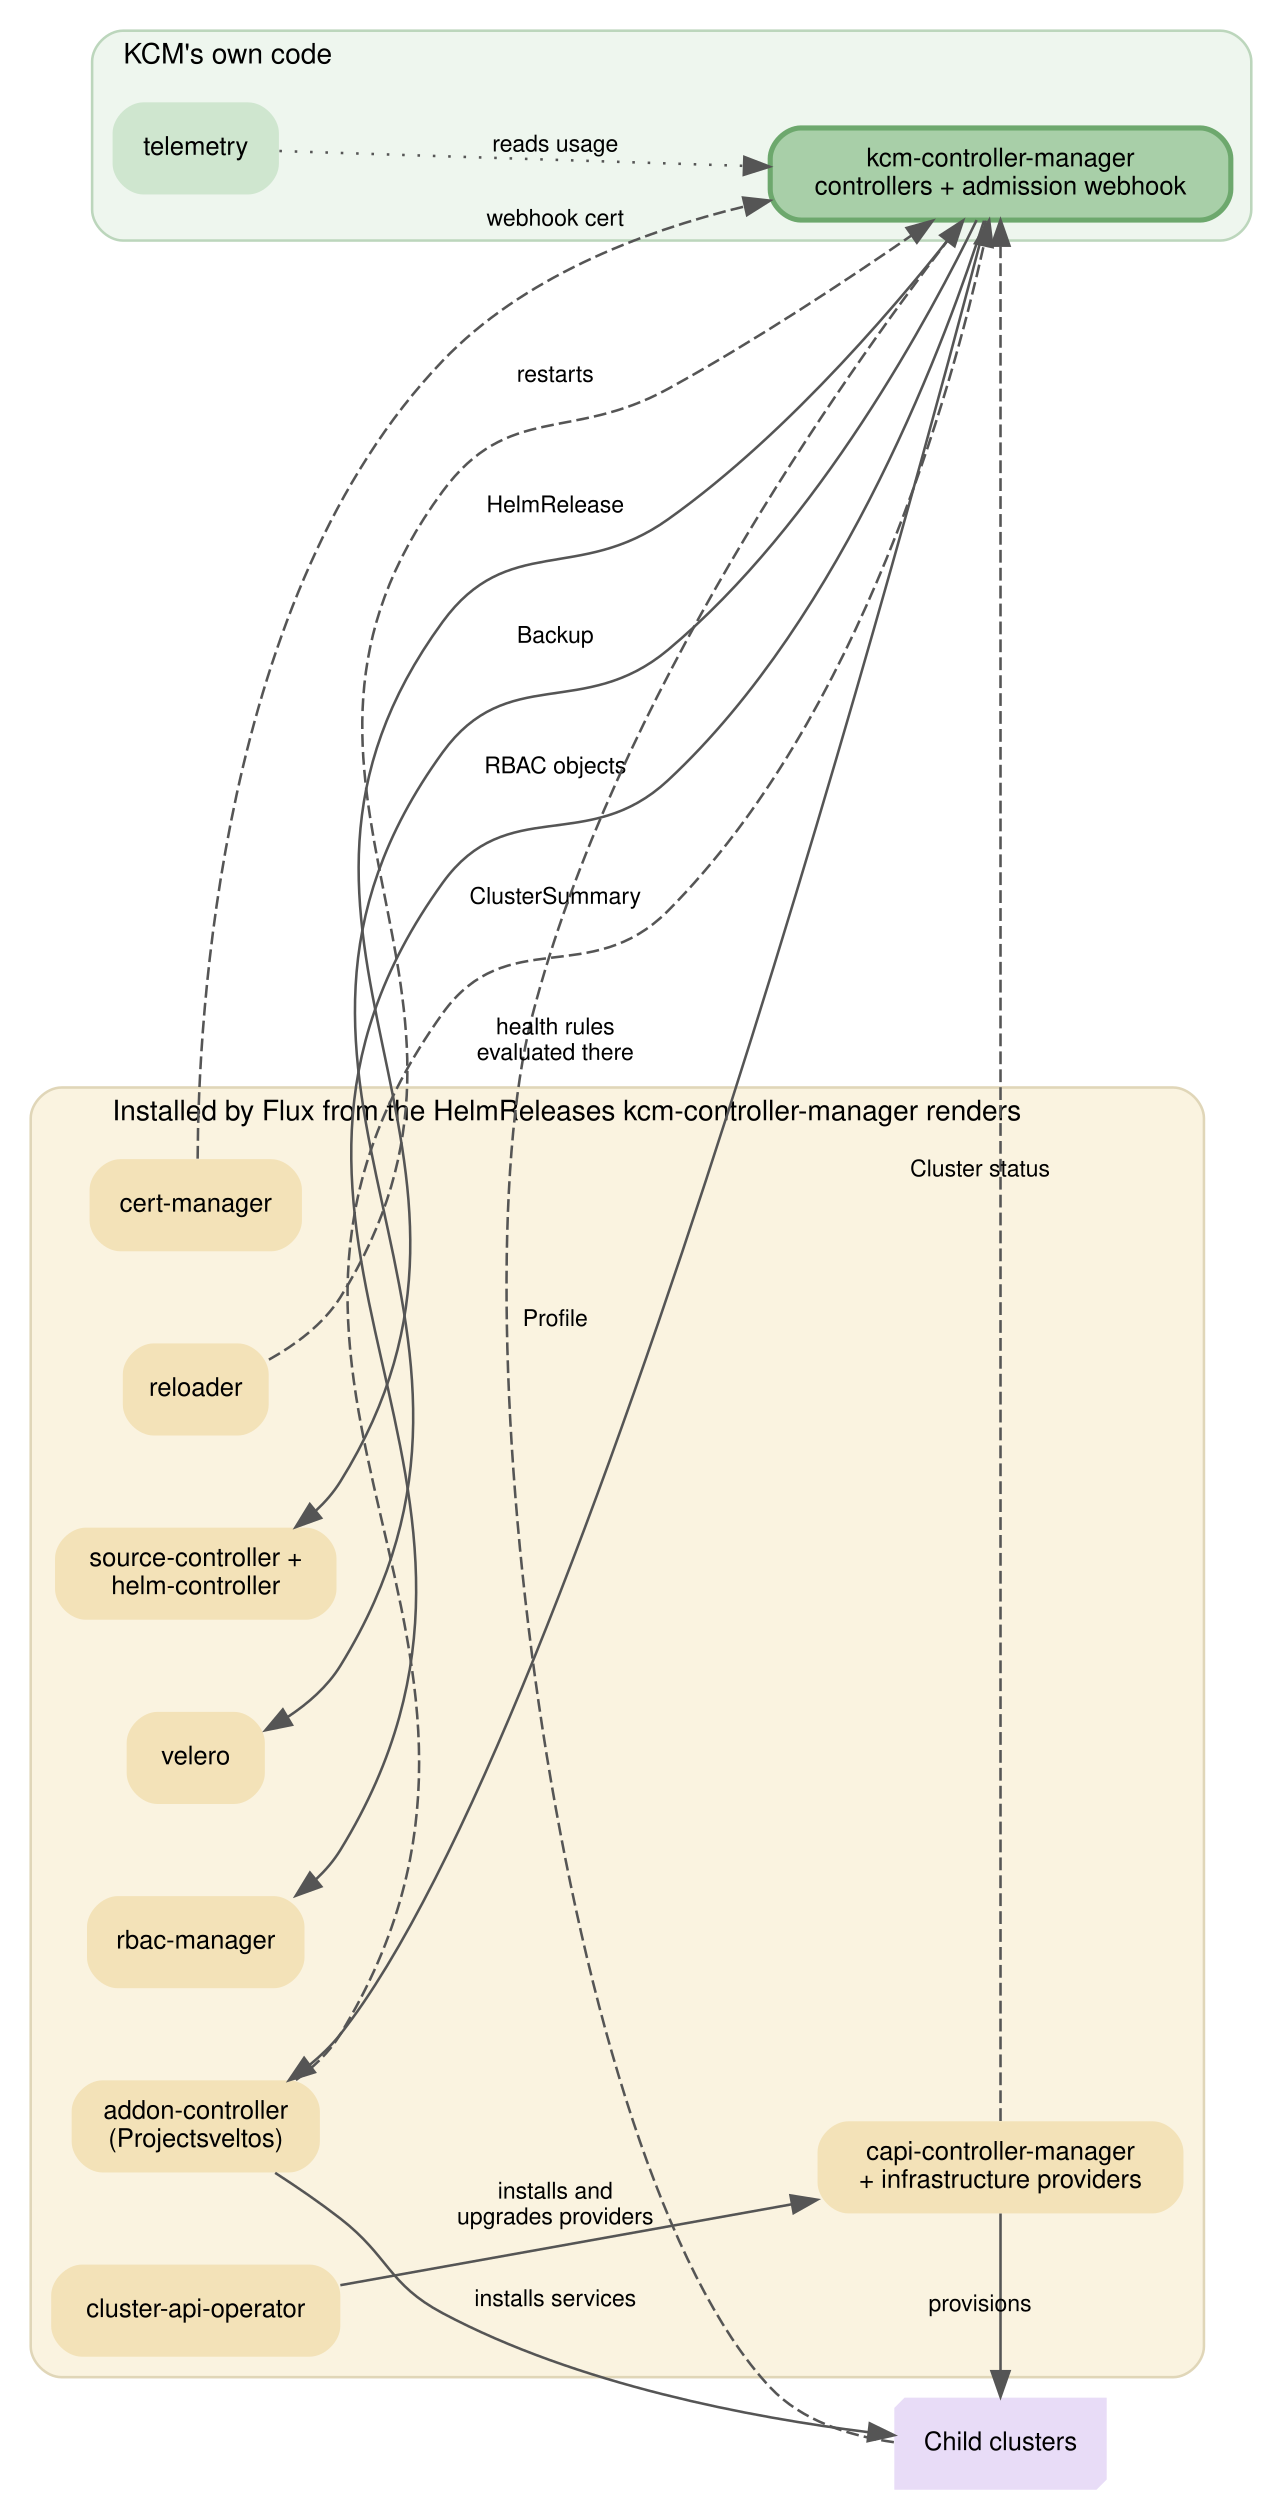
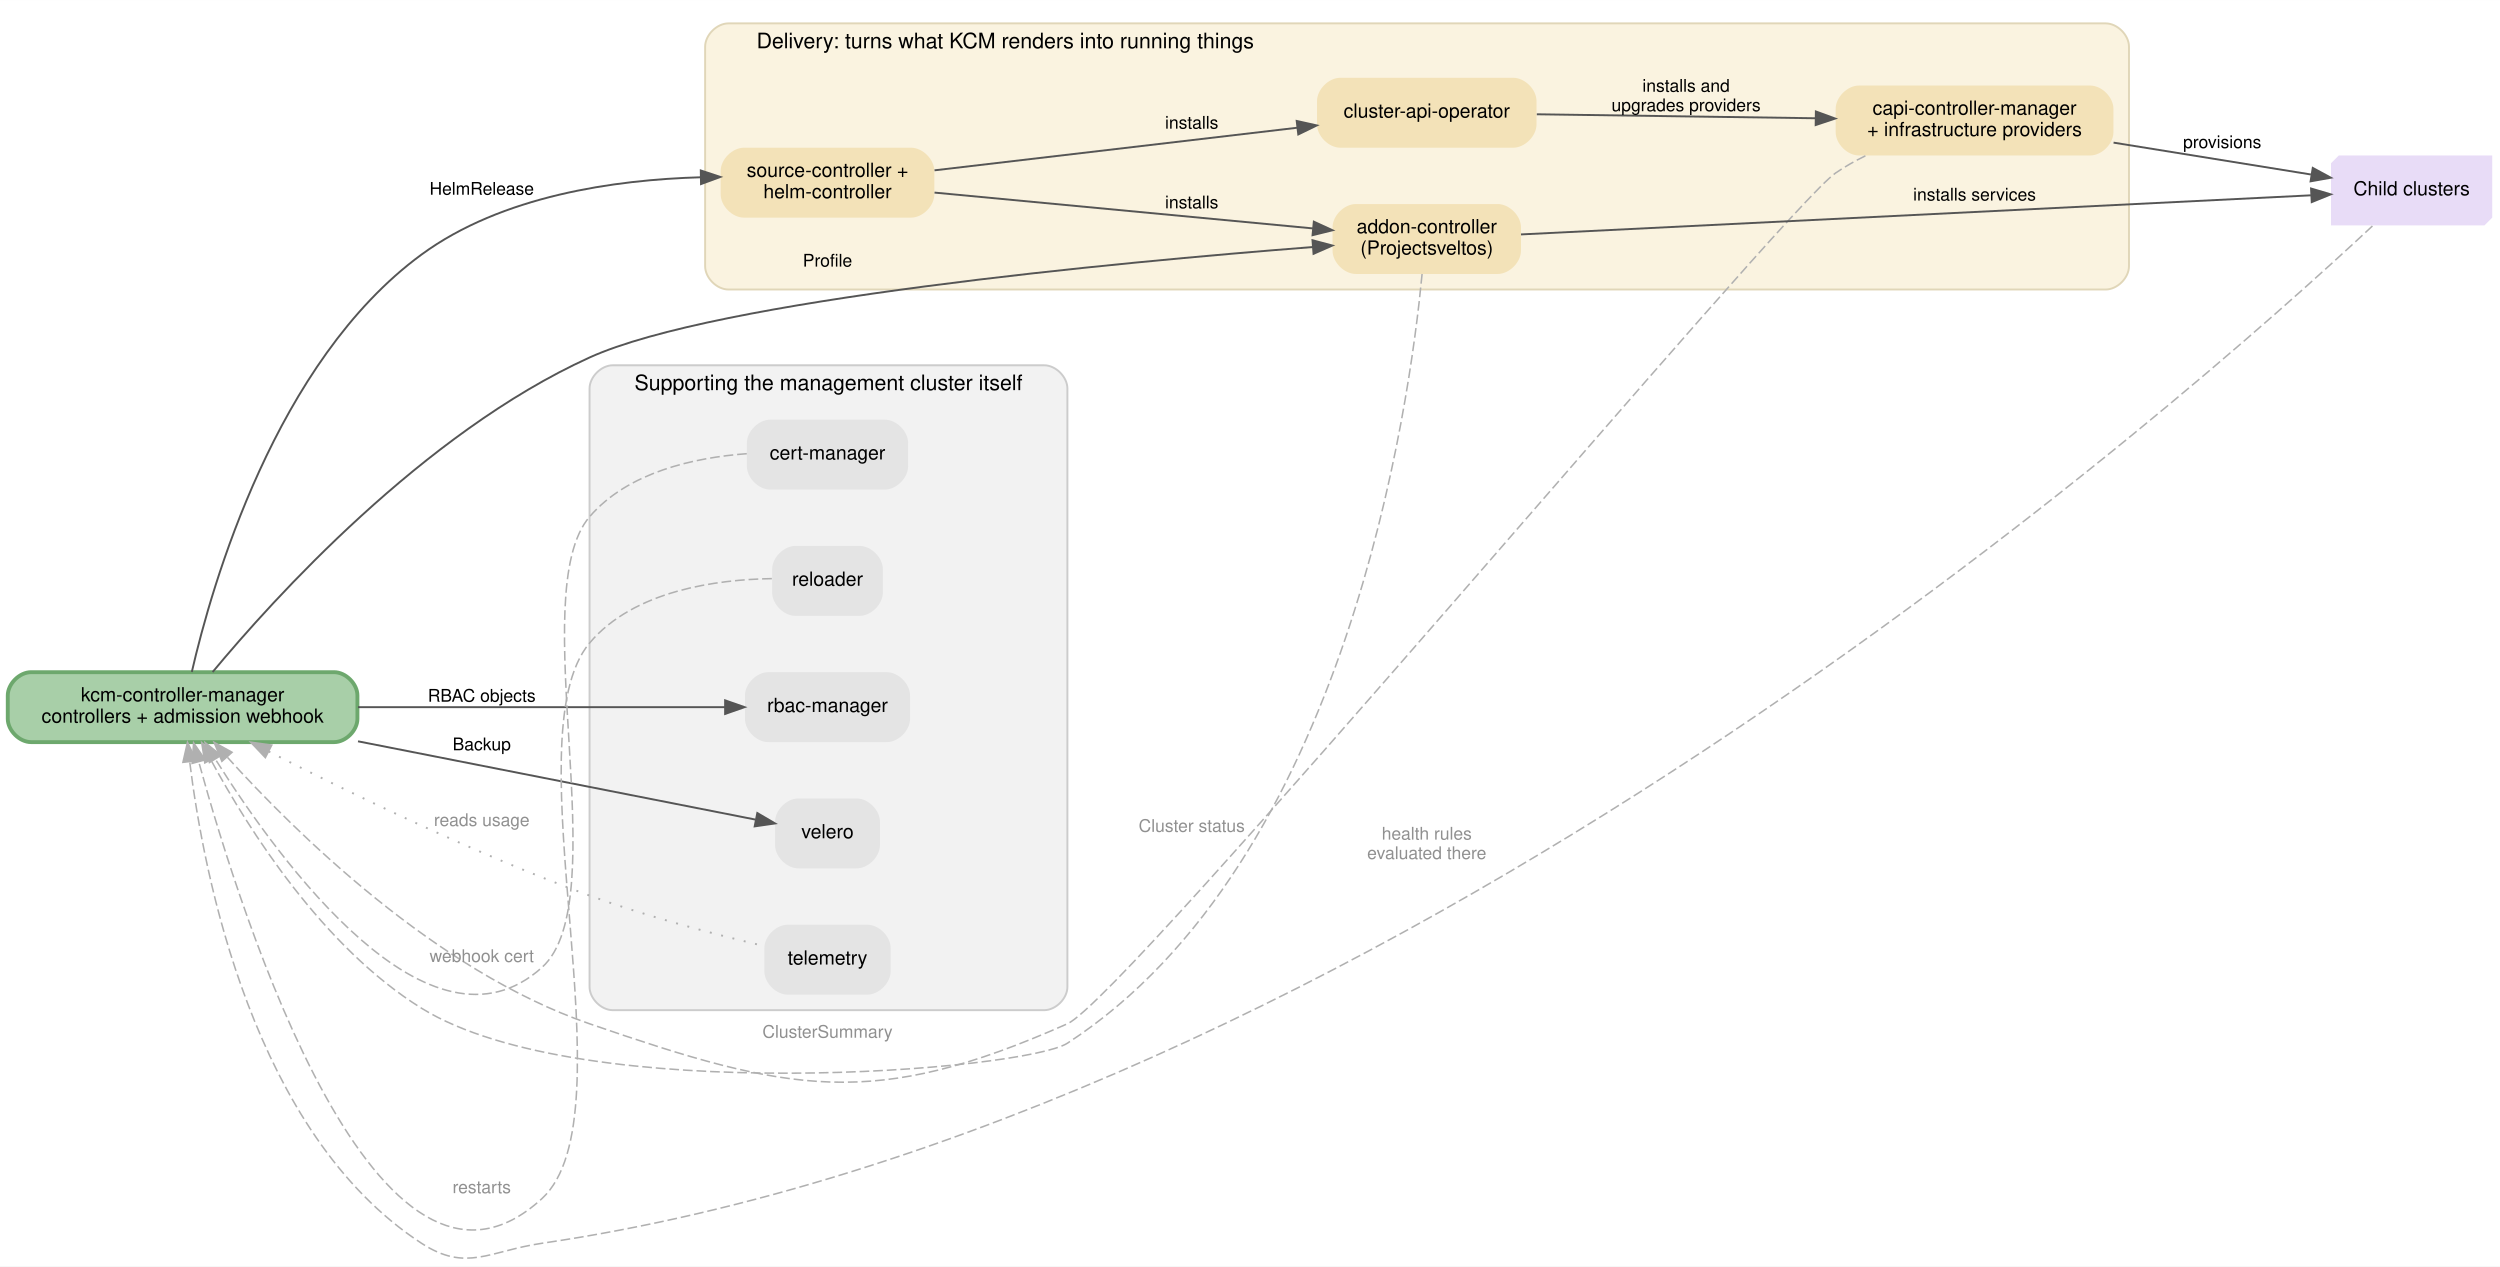
- <svg xmlns="http://www.w3.org/2000/svg" width="501pt" height="977pt" viewBox="0.00 0.00 501.00 977.00">
-   <g id="graph0" class="graph" transform="scale(1 1) rotate(0) translate(4 973)">
-     <polygon fill="white" stroke="transparent" points="-4,4 -4,-973 497,-973 497,4 -4,4" />
+ <svg xmlns="http://www.w3.org/2000/svg" width="1287pt" height="652pt" viewBox="0.00 0.00 1287.00 651.92">
+   <g id="graph0" class="graph" transform="scale(1 1) rotate(0) translate(4 647.92)">
+     <polygon fill="white" stroke="transparent" points="-4,4 -4,-647.92 1283,-647.92 1283,4 -4,4" />
    <g id="clust1" class="cluster">
-       <path fill="#eef6ee" stroke="#bcd6bc" d="M44,-879C44,-879 473,-879 473,-879 479,-879 485,-885 485,-891 485,-891 485,-949 485,-949 485,-955 479,-961 473,-961 473,-961 44,-961 44,-961 38,-961 32,-955 32,-949 32,-949 32,-891 32,-891 32,-885 38,-879 44,-879" />
-       <text text-anchor="middle" x="85" y="-948.2" font-family="Helvetica,sans-Serif" font-size="11.00">KCM's own code</text>
+       <path fill="#faf3e0" stroke="#e0d6b8" d="M371,-498.92C371,-498.92 1080,-498.92 1080,-498.92 1086,-498.92 1092,-504.92 1092,-510.92 1092,-510.92 1092,-623.92 1092,-623.92 1092,-629.92 1086,-635.92 1080,-635.92 1080,-635.92 371,-635.92 371,-635.92 365,-635.92 359,-629.92 359,-623.92 359,-623.92 359,-510.92 359,-510.92 359,-504.92 365,-498.92 371,-498.92" />
+       <text text-anchor="middle" x="513.5" y="-623.12" font-family="Helvetica,sans-Serif" font-size="11.00">Delivery: turns what KCM renders into running things</text>
    </g>
    <g id="clust2" class="cluster">
-       <path fill="#faf3e0" stroke="#e0d6b8" d="M20,-44C20,-44 454.5,-44 454.5,-44 460.5,-44 466.5,-50 466.5,-56 466.5,-56 466.5,-536 466.5,-536 466.5,-542 460.5,-548 454.5,-548 454.5,-548 20,-548 20,-548 14,-548 8,-542 8,-536 8,-536 8,-56 8,-56 8,-50 14,-44 20,-44" />
-       <text text-anchor="middle" x="217.5" y="-535.2" font-family="Helvetica,sans-Serif" font-size="11.00">Installed by Flux from the HelmReleases kcm-controller-manager renders</text>
+       <path fill="#f2f2f2" stroke="#cccccc" d="M311.5,-127.92C311.5,-127.92 533.5,-127.92 533.5,-127.92 539.5,-127.92 545.5,-133.92 545.5,-139.92 545.5,-139.92 545.5,-447.92 545.5,-447.92 545.5,-453.92 539.5,-459.92 533.5,-459.92 533.5,-459.92 311.5,-459.92 311.5,-459.92 305.5,-459.92 299.5,-453.92 299.5,-447.92 299.5,-447.92 299.5,-139.92 299.5,-139.92 299.5,-133.92 305.5,-127.92 311.5,-127.92" />
+       <text text-anchor="middle" x="422.5" y="-447.12" font-family="Helvetica,sans-Serif" font-size="11.00">Supporting the management cluster itself</text>
    </g>
    <g id="node1" class="node">
-       <path fill="#a8cfa8" stroke="#6da86d" stroke-width="2" d="M465,-923C465,-923 309,-923 309,-923 303,-923 297,-917 297,-911 297,-911 297,-899 297,-899 297,-893 303,-887 309,-887 309,-887 465,-887 465,-887 471,-887 477,-893 477,-899 477,-899 477,-911 477,-911 477,-917 471,-923 465,-923" />
-       <text text-anchor="middle" x="387" y="-908" font-family="Helvetica,sans-Serif" font-size="10.00">kcm-controller-manager</text>
-       <text text-anchor="middle" x="387" y="-897" font-family="Helvetica,sans-Serif" font-size="10.00">controllers + admission webhook</text>
+       <path fill="#a8cfa8" stroke="#6da86d" stroke-width="2" d="M168,-301.92C168,-301.92 12,-301.92 12,-301.92 6,-301.92 0,-295.92 0,-289.92 0,-289.92 0,-277.92 0,-277.92 0,-271.92 6,-265.92 12,-265.92 12,-265.92 168,-265.92 168,-265.92 174,-265.92 180,-271.92 180,-277.92 180,-277.92 180,-289.92 180,-289.92 180,-295.92 174,-301.92 168,-301.92" />
+       <text text-anchor="middle" x="90" y="-286.92" font-family="Helvetica,sans-Serif" font-size="10.00">kcm-controller-manager</text>
+       <text text-anchor="middle" x="90" y="-275.92" font-family="Helvetica,sans-Serif" font-size="10.00">controllers + admission webhook</text>
+     </g>
+     <g id="node2" class="node">
+       <path fill="#f3e2b8" stroke="transparent" d="M465,-571.92C465,-571.92 379,-571.92 379,-571.92 373,-571.92 367,-565.92 367,-559.92 367,-559.92 367,-547.92 367,-547.92 367,-541.92 373,-535.92 379,-535.92 379,-535.92 465,-535.92 465,-535.92 471,-535.92 477,-541.92 477,-547.92 477,-547.92 477,-559.92 477,-559.92 477,-565.92 471,-571.92 465,-571.92" />
+       <text text-anchor="middle" x="422" y="-556.92" font-family="Helvetica,sans-Serif" font-size="10.00">source-controller +</text>
+       <text text-anchor="middle" x="422" y="-545.92" font-family="Helvetica,sans-Serif" font-size="10.00">helm-controller</text>
+     </g>
+     <g id="edge1" class="edge">
+       <path fill="none" stroke="#555555" d="M94.75,-302.04C105,-346.6 137.86,-461.88 213,-516.92 254.31,-547.19 312.43,-555.44 356.74,-556.7" />
+       <polygon fill="#555555" stroke="#555555" points="356.77,-560.2 366.83,-556.87 356.89,-553.2 356.77,-560.2" />
+       <text text-anchor="middle" x="244" y="-547.72" font-family="Helvetica,sans-Serif" font-size="9.00">HelmRelease</text>
+     </g>
+     <g id="node5" class="node">
+       <path fill="#f3e2b8" stroke="transparent" d="M767,-542.92C767,-542.92 694,-542.92 694,-542.92 688,-542.92 682,-536.92 682,-530.92 682,-530.92 682,-518.92 682,-518.92 682,-512.92 688,-506.92 694,-506.92 694,-506.92 767,-506.92 767,-506.92 773,-506.92 779,-512.92 779,-518.92 779,-518.92 779,-530.92 779,-530.92 779,-536.92 773,-542.92 767,-542.92" />
+       <text text-anchor="middle" x="730.5" y="-527.92" font-family="Helvetica,sans-Serif" font-size="10.00">addon-controller</text>
+       <text text-anchor="middle" x="730.5" y="-516.92" font-family="Helvetica,sans-Serif" font-size="10.00">(Projectsveltos)</text>
+     </g>
+     <g id="edge5" class="edge">
+       <path fill="none" stroke="#555555" d="M105.45,-301.99C136.5,-339.37 213.73,-424.95 299.5,-463.92 364.79,-493.59 570.46,-512.85 671.85,-520.79" />
+       <polygon fill="#555555" stroke="#555555" points="671.67,-524.28 681.91,-521.56 672.21,-517.3 671.67,-524.28" />
+       <text text-anchor="middle" x="422" y="-510.72" font-family="Helvetica,sans-Serif" font-size="9.00">Profile</text>
+     </g>
+     <g id="node8" class="node">
+       <path fill="#e4e4e4" stroke="transparent" d="M452.5,-301.92C452.5,-301.92 391.5,-301.92 391.5,-301.92 385.5,-301.92 379.5,-295.92 379.5,-289.92 379.5,-289.92 379.5,-277.92 379.5,-277.92 379.5,-271.92 385.5,-265.92 391.5,-265.92 391.5,-265.92 452.5,-265.92 452.5,-265.92 458.5,-265.92 464.5,-271.92 464.5,-277.92 464.5,-277.92 464.5,-289.92 464.5,-289.92 464.5,-295.92 458.5,-301.92 452.5,-301.92" />
+       <text text-anchor="middle" x="422" y="-281.42" font-family="Helvetica,sans-Serif" font-size="10.00">rbac-manager</text>
+     </g>
+     <g id="edge12" class="edge">
+       <path fill="none" stroke="#555555" d="M180.3,-283.92C240.84,-283.92 318.74,-283.92 369.26,-283.92" />
+       <polygon fill="#555555" stroke="#555555" points="369.29,-287.42 379.29,-283.92 369.29,-280.42 369.29,-287.42" />
+       <text text-anchor="middle" x="244" y="-286.72" font-family="Helvetica,sans-Serif" font-size="9.00">RBAC objects</text>
+     </g>
+     <g id="node9" class="node">
+       <path fill="#e4e4e4" stroke="transparent" d="M437,-236.92C437,-236.92 407,-236.92 407,-236.92 401,-236.92 395,-230.92 395,-224.92 395,-224.92 395,-212.92 395,-212.92 395,-206.92 401,-200.92 407,-200.92 407,-200.92 437,-200.92 437,-200.92 443,-200.92 449,-206.92 449,-212.92 449,-212.92 449,-224.92 449,-224.92 449,-230.92 443,-236.92 437,-236.92" />
+       <text text-anchor="middle" x="422" y="-216.42" font-family="Helvetica,sans-Serif" font-size="10.00">velero</text>
+     </g>
+     <g id="edge11" class="edge">
+       <path fill="none" stroke="#555555" d="M180.3,-266.33C247.52,-253.09 336.14,-235.64 384.93,-226.03" />
+       <polygon fill="#555555" stroke="#555555" points="385.86,-229.41 395,-224.05 384.51,-222.54 385.86,-229.41" />
+       <text text-anchor="middle" x="244" y="-261.72" font-family="Helvetica,sans-Serif" font-size="9.00">Backup</text>
+     </g>
+     <g id="node10" class="node">
+       <path fill="#e4e4e4" stroke="transparent" d="M442.5,-171.92C442.5,-171.92 401.5,-171.92 401.5,-171.92 395.5,-171.92 389.5,-165.92 389.5,-159.92 389.5,-159.92 389.5,-147.92 389.5,-147.92 389.5,-141.92 395.5,-135.92 401.5,-135.92 401.5,-135.92 442.5,-135.92 442.5,-135.92 448.5,-135.92 454.5,-141.92 454.5,-147.92 454.5,-147.92 454.5,-159.92 454.5,-159.92 454.5,-165.92 448.5,-171.92 442.5,-171.92" />
+       <text text-anchor="middle" x="422" y="-151.42" font-family="Helvetica,sans-Serif" font-size="10.00">telemetry</text>
+     </g>
+     <g id="edge15" class="edge">
+       <path fill="none" stroke="#b0b0b0" stroke-dasharray="1,5" d="M134.29,-261.13C175.83,-239.9 240.76,-208.39 299.5,-186.92 329.37,-176.01 364.54,-166.84 389.33,-160.96" />
+       <polygon fill="#b0b0b0" stroke="#b0b0b0" points="132.57,-258.08 125.28,-265.77 135.77,-264.31 132.57,-258.08" />
+       <text text-anchor="middle" x="244" y="-222.72" font-family="Helvetica,sans-Serif" font-size="9.00" fill="#909090">reads usage</text>
    </g>
    <g id="node3" class="node">
-       <path fill="#f3e2b8" stroke="transparent" d="M115.5,-376C115.5,-376 29.5,-376 29.5,-376 23.5,-376 17.5,-370 17.5,-364 17.5,-364 17.5,-352 17.5,-352 17.5,-346 23.5,-340 29.5,-340 29.5,-340 115.5,-340 115.5,-340 121.5,-340 127.5,-346 127.5,-352 127.5,-352 127.5,-364 127.5,-364 127.5,-370 121.5,-376 115.5,-376" />
-       <text text-anchor="middle" x="72.5" y="-361" font-family="Helvetica,sans-Serif" font-size="10.00">source-controller +</text>
-       <text text-anchor="middle" x="72.5" y="-350" font-family="Helvetica,sans-Serif" font-size="10.00">helm-controller</text>
+       <path fill="#f3e2b8" stroke="transparent" d="M775,-607.92C775,-607.92 686,-607.92 686,-607.92 680,-607.92 674,-601.92 674,-595.92 674,-595.92 674,-583.92 674,-583.92 674,-577.92 680,-571.92 686,-571.92 686,-571.92 775,-571.92 775,-571.92 781,-571.92 787,-577.92 787,-583.92 787,-583.92 787,-595.92 787,-595.92 787,-601.92 781,-607.92 775,-607.92" />
+       <text text-anchor="middle" x="730.5" y="-587.42" font-family="Helvetica,sans-Serif" font-size="10.00">cluster-api-operator</text>
    </g>
-     <g id="edge1" class="edge">
-       <path fill="none" stroke="#555555" d="M372.31,-886.71C350.51,-858.57 305.37,-804.34 257,-770 221.97,-745.13 194.36,-764.68 169,-730 80.24,-608.6 208.49,-521.66 129,-394 126.4,-389.83 123.13,-386.05 119.47,-382.65" />
-       <polygon fill="#555555" stroke="#555555" points="121.49,-379.78 111.52,-376.18 117.07,-385.21 121.49,-379.78" />
-       <text text-anchor="middle" x="213" y="-772.8" font-family="Helvetica,sans-Serif" font-size="9.00">HelmRelease</text>
+     <g id="edge2" class="edge">
+       <path fill="none" stroke="#555555" d="M477.09,-560.28C529.19,-566.4 608.07,-575.66 663.76,-582.2" />
+       <polygon fill="#555555" stroke="#555555" points="663.54,-585.7 673.88,-583.39 664.36,-578.75 663.54,-585.7" />
+       <text text-anchor="middle" x="609.5" y="-581.72" font-family="Helvetica,sans-Serif" font-size="9.00">installs</text>
+     </g>
+     <g id="edge3" class="edge">
+       <path fill="none" stroke="#555555" d="M477.09,-548.81C531.77,-543.63 615.98,-535.66 671.89,-530.37" />
+       <polygon fill="#555555" stroke="#555555" points="672.36,-533.85 681.99,-529.42 671.7,-526.88 672.36,-533.85" />
+       <text text-anchor="middle" x="609.5" y="-540.72" font-family="Helvetica,sans-Serif" font-size="9.00">installs</text>
+     </g>
+     <g id="node4" class="node">
+       <path fill="#f3e2b8" stroke="transparent" d="M1072,-603.92C1072,-603.92 953,-603.92 953,-603.92 947,-603.92 941,-597.92 941,-591.92 941,-591.92 941,-579.92 941,-579.92 941,-573.92 947,-567.92 953,-567.92 953,-567.92 1072,-567.92 1072,-567.92 1078,-567.92 1084,-573.92 1084,-579.92 1084,-579.92 1084,-591.92 1084,-591.92 1084,-597.92 1078,-603.92 1072,-603.92" />
+       <text text-anchor="middle" x="1012.5" y="-588.92" font-family="Helvetica,sans-Serif" font-size="10.00">capi-controller-manager</text>
+       <text text-anchor="middle" x="1012.5" y="-577.92" font-family="Helvetica,sans-Serif" font-size="10.00">+ infrastructure providers</text>
+     </g>
+     <g id="edge4" class="edge">
+       <path fill="none" stroke="#555555" d="M787.15,-589.13C828.15,-588.54 884.53,-587.74 930.52,-587.08" />
+       <polygon fill="#555555" stroke="#555555" points="930.81,-590.58 940.76,-586.93 930.71,-583.58 930.81,-590.58" />
+       <text text-anchor="middle" x="864" y="-600.72" font-family="Helvetica,sans-Serif" font-size="9.00">installs and</text>
+       <text text-anchor="middle" x="864" y="-590.72" font-family="Helvetica,sans-Serif" font-size="9.00">upgrades providers</text>
+     </g>
+     <g id="edge8" class="edge">
+       <path fill="none" stroke="#b0b0b0" stroke-width="0.8" stroke-dasharray="5,2" d="M956.32,-567.75C950.96,-565.12 945.76,-562.18 941,-558.92 913.96,-540.38 575.46,-134.24 545.5,-120.92 445.59,-76.52 402.87,-85.31 299.5,-120.92 220.21,-148.24 148,-219.46 113.08,-258.09" />
+       <polygon fill="#b0b0b0" stroke="#b0b0b0" stroke-width="0.8" points="110.24,-256.02 106.2,-265.82 115.46,-260.68 110.24,-256.02" />
+       <text text-anchor="middle" x="609.5" y="-219.72" font-family="Helvetica,sans-Serif" font-size="9.00" fill="#909090">Cluster status</text>
+     </g>
+     <g id="node11" class="node">
+       <polygon fill="#e8dcf7" stroke="transparent" points="1279,-567.92 1200,-567.92 1196,-563.92 1196,-531.92 1275,-531.92 1279,-535.92 1279,-567.92" />
+       <polyline fill="none" stroke="transparent" points="1275,-563.92 1196,-563.92 " />
+       <polyline fill="none" stroke="transparent" points="1275,-563.92 1275,-531.92 " />
+       <polyline fill="none" stroke="transparent" points="1275,-563.92 1279,-567.92 " />
+       <text text-anchor="middle" x="1237.5" y="-547.42" font-family="Helvetica,sans-Serif" font-size="10.00">Child clusters</text>
+     </g>
+     <g id="edge6" class="edge">
+       <path fill="none" stroke="#555555" d="M1084.06,-574.53C1117.05,-569.21 1155.59,-562.99 1185.66,-558.13" />
+       <polygon fill="#555555" stroke="#555555" points="1186.61,-561.52 1195.92,-556.47 1185.49,-554.61 1186.61,-561.52" />
+       <text text-anchor="middle" x="1140" y="-571.72" font-family="Helvetica,sans-Serif" font-size="9.00">provisions</text>
+     </g>
+     <g id="edge9" class="edge">
+       <path fill="none" stroke="#b0b0b0" stroke-width="0.8" stroke-dasharray="5,2" d="M728.09,-506.9C721.76,-439.95 689.6,-204.57 545.5,-110.92 524.09,-97.01 295.78,-77.65 213,-128.92 162.17,-160.41 123.93,-221.04 104.75,-256.42" />
+       <polygon fill="#b0b0b0" stroke="#b0b0b0" stroke-width="0.8" points="101.43,-255.21 99.85,-265.68 107.62,-258.48 101.43,-255.21" />
+       <text text-anchor="middle" x="422" y="-113.72" font-family="Helvetica,sans-Serif" font-size="9.00" fill="#909090">ClusterSummary</text>
+     </g>
+     <g id="edge7" class="edge">
+       <path fill="none" stroke="#555555" d="M779.01,-527.28C874.24,-531.99 1087.74,-542.56 1185.66,-547.41" />
+       <polygon fill="#555555" stroke="#555555" points="1185.73,-550.91 1195.89,-547.91 1186.08,-543.92 1185.73,-550.91" />
+       <text text-anchor="middle" x="1012.5" y="-544.72" font-family="Helvetica,sans-Serif" font-size="9.00">installs services</text>
    </g>
    <g id="node6" class="node">
-       <path fill="#f3e2b8" stroke="transparent" d="M109,-160C109,-160 36,-160 36,-160 30,-160 24,-154 24,-148 24,-148 24,-136 24,-136 24,-130 30,-124 36,-124 36,-124 109,-124 109,-124 115,-124 121,-130 121,-136 121,-136 121,-148 121,-148 121,-154 115,-160 109,-160" />
-       <text text-anchor="middle" x="72.5" y="-145" font-family="Helvetica,sans-Serif" font-size="10.00">addon-controller</text>
-       <text text-anchor="middle" x="72.5" y="-134" font-family="Helvetica,sans-Serif" font-size="10.00">(Projectsveltos)</text>
+       <path fill="#e4e4e4" stroke="transparent" d="M451.5,-431.92C451.5,-431.92 392.5,-431.92 392.5,-431.92 386.5,-431.92 380.5,-425.92 380.5,-419.92 380.5,-419.92 380.5,-407.92 380.5,-407.92 380.5,-401.92 386.5,-395.92 392.5,-395.92 392.5,-395.92 451.5,-395.92 451.5,-395.92 457.5,-395.92 463.5,-401.92 463.5,-407.92 463.5,-407.92 463.5,-419.92 463.5,-419.92 463.5,-425.92 457.5,-431.92 451.5,-431.92" />
+       <text text-anchor="middle" x="422" y="-411.42" font-family="Helvetica,sans-Serif" font-size="10.00">cert-manager</text>
    </g>
-     <g id="edge2" class="edge">
-       <path fill="none" stroke="#555555" d="M381.29,-886.79C354.98,-786.16 224.16,-298.38 129,-178 125.57,-173.66 121.47,-169.69 117.07,-166.08" />
-       <polygon fill="#555555" stroke="#555555" points="119.03,-163.17 108.91,-160.01 114.85,-168.79 119.03,-163.17" />
-       <text text-anchor="middle" x="213" y="-454.8" font-family="Helvetica,sans-Serif" font-size="9.00">Profile</text>
+     <g id="edge13" class="edge">
+       <path fill="none" stroke="#b0b0b0" stroke-width="0.8" stroke-dasharray="5,2" d="M380.44,-414.4C353.37,-412.39 319.25,-404.93 299.5,-381.92 265.74,-342.58 313.53,-184.6 275,-149.92 217.36,-98.05 139.98,-204.42 106.99,-256.93" />
+       <polygon fill="#b0b0b0" stroke="#b0b0b0" stroke-width="0.8" points="103.81,-255.41 101.54,-265.76 109.77,-259.09 103.81,-255.41" />
+       <text text-anchor="middle" x="244" y="-152.72" font-family="Helvetica,sans-Serif" font-size="9.00" fill="#909090">webhook cert</text>
    </g>
    <g id="node7" class="node">
-       <path fill="#f3e2b8" stroke="transparent" d="M87.5,-304C87.5,-304 57.5,-304 57.5,-304 51.5,-304 45.5,-298 45.5,-292 45.5,-292 45.5,-280 45.5,-280 45.5,-274 51.5,-268 57.5,-268 57.5,-268 87.5,-268 87.5,-268 93.5,-268 99.5,-274 99.5,-280 99.5,-280 99.5,-292 99.5,-292 99.5,-298 93.5,-304 87.5,-304" />
-       <text text-anchor="middle" x="72.5" y="-283.5" font-family="Helvetica,sans-Serif" font-size="10.00">velero</text>
+       <path fill="#e4e4e4" stroke="transparent" d="M438.5,-366.92C438.5,-366.92 405.5,-366.92 405.5,-366.92 399.5,-366.92 393.5,-360.92 393.5,-354.92 393.5,-354.92 393.5,-342.92 393.5,-342.92 393.5,-336.92 399.5,-330.92 405.5,-330.92 405.5,-330.92 438.5,-330.92 438.5,-330.92 444.5,-330.92 450.5,-336.92 450.5,-342.92 450.5,-342.92 450.5,-354.92 450.5,-354.92 450.5,-360.92 444.5,-366.92 438.5,-366.92" />
+       <text text-anchor="middle" x="422" y="-346.42" font-family="Helvetica,sans-Serif" font-size="10.00">reloader</text>
    </g>
-     <g id="edge3" class="edge">
-       <path fill="none" stroke="#555555" d="M377.67,-886.99C360.11,-850.74 315.98,-768.23 257,-719 224.02,-691.47 194.24,-713.77 169,-679 75.21,-549.79 212.92,-457.82 129,-322 123.99,-313.89 116.4,-307.26 108.42,-301.99" />
-       <polygon fill="#555555" stroke="#555555" points="110.1,-298.92 99.72,-296.81 106.52,-304.94 110.1,-298.92" />
-       <text text-anchor="middle" x="213" y="-721.8" font-family="Helvetica,sans-Serif" font-size="9.00">Backup</text>
-     </g>
-     <g id="node9" class="node">
-       <path fill="#f3e2b8" stroke="transparent" d="M103,-232C103,-232 42,-232 42,-232 36,-232 30,-226 30,-220 30,-220 30,-208 30,-208 30,-202 36,-196 42,-196 42,-196 103,-196 103,-196 109,-196 115,-202 115,-208 115,-208 115,-220 115,-220 115,-226 109,-232 103,-232" />
-       <text text-anchor="middle" x="72.5" y="-211.5" font-family="Helvetica,sans-Serif" font-size="10.00">rbac-manager</text>
-     </g>
-     <g id="edge4" class="edge">
-       <path fill="none" stroke="#555555" d="M380.55,-886.74C366.74,-843.3 326.44,-732.63 257,-668 225.55,-638.73 194.13,-662.85 169,-628 70.18,-490.98 217.36,-393.99 129,-250 126.43,-245.82 123.17,-242.02 119.53,-238.61" />
-       <polygon fill="#555555" stroke="#555555" points="121.56,-235.75 111.6,-232.14 117.13,-241.17 121.56,-235.75" />
-       <text text-anchor="middle" x="213" y="-670.8" font-family="Helvetica,sans-Serif" font-size="9.00">RBAC objects</text>
-     </g>
-     <g id="node2" class="node">
-       <path fill="#cfe6cf" stroke="transparent" d="M93,-933C93,-933 52,-933 52,-933 46,-933 40,-927 40,-921 40,-921 40,-909 40,-909 40,-903 46,-897 52,-897 52,-897 93,-897 93,-897 99,-897 105,-903 105,-909 105,-909 105,-921 105,-921 105,-927 99,-933 93,-933" />
-       <text text-anchor="middle" x="72.5" y="-912.5" font-family="Helvetica,sans-Serif" font-size="10.00">telemetry</text>
-     </g>
-     <g id="edge13" class="edge">
-       <path fill="none" stroke="#555555" stroke-dasharray="1,5" d="M105.18,-913.99C147.37,-912.64 223.93,-910.19 286.47,-908.19" />
-       <polygon fill="#555555" stroke="#555555" points="286.89,-911.67 296.77,-907.86 286.67,-904.68 286.89,-911.67" />
-       <text text-anchor="middle" x="213" y="-913.8" font-family="Helvetica,sans-Serif" font-size="9.00">reads usage</text>
-     </g>
-     <g id="node4" class="node">
-       <path fill="#f3e2b8" stroke="transparent" d="M117,-88C117,-88 28,-88 28,-88 22,-88 16,-82 16,-76 16,-76 16,-64 16,-64 16,-58 22,-52 28,-52 28,-52 117,-52 117,-52 123,-52 129,-58 129,-64 129,-64 129,-76 129,-76 129,-82 123,-88 117,-88" />
-       <text text-anchor="middle" x="72.5" y="-67.5" font-family="Helvetica,sans-Serif" font-size="10.00">cluster-api-operator</text>
-     </g>
-     <g id="node5" class="node">
-       <path fill="#f3e2b8" stroke="transparent" d="M446.5,-144C446.5,-144 327.5,-144 327.5,-144 321.5,-144 315.5,-138 315.5,-132 315.5,-132 315.5,-120 315.5,-120 315.5,-114 321.5,-108 327.5,-108 327.5,-108 446.5,-108 446.5,-108 452.5,-108 458.5,-114 458.5,-120 458.5,-120 458.5,-132 458.5,-132 458.5,-138 452.5,-144 446.5,-144" />
-       <text text-anchor="middle" x="387" y="-129" font-family="Helvetica,sans-Serif" font-size="10.00">capi-controller-manager</text>
-       <text text-anchor="middle" x="387" y="-118" font-family="Helvetica,sans-Serif" font-size="10.00">+ infrastructure providers</text>
-     </g>
-     <g id="edge9" class="edge">
-       <path fill="none" stroke="#555555" d="M129.01,-79.95C177.96,-88.72 249.92,-101.61 305.25,-111.53" />
-       <polygon fill="#555555" stroke="#555555" points="304.92,-115.03 315.38,-113.35 306.15,-108.14 304.92,-115.03" />
-       <text text-anchor="middle" x="213" y="-113.8" font-family="Helvetica,sans-Serif" font-size="9.00">installs and</text>
-       <text text-anchor="middle" x="213" y="-103.8" font-family="Helvetica,sans-Serif" font-size="9.00">upgrades providers</text>
-     </g>
-     <g id="edge6" class="edge">
-       <path fill="none" stroke="#555555" stroke-dasharray="5,2" d="M387,-144.11C387,-246.34 387,-751.11 387,-876.68" />
-       <polygon fill="#555555" stroke="#555555" points="383.5,-876.99 387,-886.99 390.5,-876.99 383.5,-876.99" />
-       <text text-anchor="middle" x="379" y="-513.3" font-family="Helvetica,sans-Serif" font-size="9.00">Cluster status</text>
-     </g>
-     <g id="node11" class="node">
-       <polygon fill="#e8dcf7" stroke="transparent" points="428.5,-36 349.5,-36 345.5,-32 345.5,0 424.5,0 428.5,-4 428.5,-36" />
-       <polyline fill="none" stroke="transparent" points="424.5,-32 345.5,-32 " />
-       <polyline fill="none" stroke="transparent" points="424.5,-32 424.5,0 " />
-       <polyline fill="none" stroke="transparent" points="424.5,-32 428.5,-36 " />
-       <text text-anchor="middle" x="387" y="-15.5" font-family="Helvetica,sans-Serif" font-size="10.00">Child clusters</text>
+     <g id="edge14" class="edge">
+       <path fill="none" stroke="#b0b0b0" stroke-width="0.8" stroke-dasharray="5,2" d="M393.35,-350.09C365.12,-349.63 322.32,-344.05 299.5,-316.92 258.44,-268.11 321.99,-74.06 275,-30.92 190.76,46.41 120.63,-174.6 98.38,-255.51" />
+       <polygon fill="#b0b0b0" stroke="#b0b0b0" stroke-width="0.8" points="94.9,-254.96 95.67,-265.53 101.66,-256.79 94.9,-254.96" />
+       <text text-anchor="middle" x="244" y="-33.72" font-family="Helvetica,sans-Serif" font-size="9.00" fill="#909090">restarts</text>
    </g>
    <g id="edge10" class="edge">
-       <path fill="none" stroke="#555555" d="M387,-107.95C387,-91.18 387,-65.94 387,-46.46" />
-       <polygon fill="#555555" stroke="#555555" points="390.5,-46.32 387,-36.32 383.5,-46.32 390.5,-46.32" />
-       <text text-anchor="middle" x="379" y="-69.8" font-family="Helvetica,sans-Serif" font-size="9.00">provisions</text>
-     </g>
-     <g id="edge5" class="edge">
-       <path fill="none" stroke="#555555" stroke-dasharray="5,2" d="M111.63,-160.12C118.42,-165 124.69,-170.94 129,-178 221.8,-330.16 65.15,-432.16 169,-577 194.03,-611.91 226.71,-586.54 257,-617 332.49,-692.91 367.9,-820.73 380.43,-876.99" />
-       <polygon fill="#555555" stroke="#555555" points="377.04,-877.9 382.57,-886.94 383.89,-876.43 377.04,-877.9" />
-       <text text-anchor="middle" x="213" y="-619.8" font-family="Helvetica,sans-Serif" font-size="9.00">ClusterSummary</text>
-     </g>
-     <g id="edge11" class="edge">
-       <path fill="none" stroke="#555555" d="M103.53,-123.85C111.97,-118.4 121.02,-112.2 129,-106 148.12,-91.13 147.62,-80.37 169,-69 221.74,-40.96 289.75,-28.2 335.46,-22.48" />
-       <polygon fill="#555555" stroke="#555555" points="335.91,-25.95 345.43,-21.3 335.09,-19 335.91,-25.95" />
-       <text text-anchor="middle" x="213" y="-71.8" font-family="Helvetica,sans-Serif" font-size="9.00">installs services</text>
-     </g>
-     <g id="node8" class="node">
-       <path fill="#f3e2b8" stroke="transparent" d="M102,-520C102,-520 43,-520 43,-520 37,-520 31,-514 31,-508 31,-508 31,-496 31,-496 31,-490 37,-484 43,-484 43,-484 102,-484 102,-484 108,-484 114,-490 114,-496 114,-496 114,-508 114,-508 114,-514 108,-520 102,-520" />
-       <text text-anchor="middle" x="72.5" y="-499.5" font-family="Helvetica,sans-Serif" font-size="10.00">cert-manager</text>
-     </g>
-     <g id="edge7" class="edge">
-       <path fill="none" stroke="#555555" stroke-dasharray="5,2" d="M73.24,-520.19C73.48,-575.09 81.73,-740.91 169,-832 199.93,-864.28 245.57,-882.29 287.03,-892.33" />
-       <polygon fill="#555555" stroke="#555555" points="286.38,-895.78 296.91,-894.6 287.94,-888.95 286.38,-895.78" />
-       <text text-anchor="middle" x="213" y="-884.8" font-family="Helvetica,sans-Serif" font-size="9.00">webhook cert</text>
-     </g>
-     <g id="node10" class="node">
-       <path fill="#f3e2b8" stroke="transparent" d="M89,-448C89,-448 56,-448 56,-448 50,-448 44,-442 44,-436 44,-436 44,-424 44,-424 44,-418 50,-412 56,-412 56,-412 89,-412 89,-412 95,-412 101,-418 101,-424 101,-424 101,-436 101,-436 101,-442 95,-448 89,-448" />
-       <text text-anchor="middle" x="72.5" y="-427.5" font-family="Helvetica,sans-Serif" font-size="10.00">reloader</text>
-     </g>
-     <g id="edge8" class="edge">
-       <path fill="none" stroke="#555555" stroke-dasharray="5,2" d="M101.09,-441.65C111.49,-447.45 122.4,-455.5 129,-466 204.06,-585.51 85.26,-667.4 169,-781 194.49,-815.58 219.34,-800.33 257,-821 290.47,-839.37 326.75,-863.39 352.29,-881.04" />
-       <polygon fill="#555555" stroke="#555555" points="350.31,-883.93 360.52,-886.76 354.31,-878.18 350.31,-883.93" />
-       <text text-anchor="middle" x="213" y="-823.8" font-family="Helvetica,sans-Serif" font-size="9.00">restarts</text>
-     </g>
-     <g id="edge12" class="edge">
-       <path fill="none" stroke="#555555" stroke-dasharray="5,2" d="M345.32,-18.59C328.11,-21.02 309.34,-26.88 297,-40 214.18,-128.07 173.65,-458.98 204,-576 235.95,-699.15 325.12,-825.25 366.02,-878.6" />
-       <polygon fill="#555555" stroke="#555555" points="363.49,-881.06 372.38,-886.82 369.03,-876.77 363.49,-881.06" />
-       <text text-anchor="middle" x="213" y="-568.8" font-family="Helvetica,sans-Serif" font-size="9.00">health rules</text>
-       <text text-anchor="middle" x="213" y="-558.8" font-family="Helvetica,sans-Serif" font-size="9.00">evaluated there</text>
+       <path fill="none" stroke="#b0b0b0" stroke-width="0.8" stroke-dasharray="5,2" d="M1217.33,-531.63C1123.85,-444.22 703.02,-70.63 275,-7.92 247.74,-3.93 236.09,7.12 213,-7.92 126.42,-64.31 100.83,-197.63 93.65,-255.88" />
+       <polygon fill="#b0b0b0" stroke="#b0b0b0" stroke-width="0.8" points="90.17,-255.51 92.51,-265.84 97.12,-256.3 90.17,-255.51" />
+       <text text-anchor="middle" x="730.5" y="-215.72" font-family="Helvetica,sans-Serif" font-size="9.00" fill="#909090">health rules</text>
+       <text text-anchor="middle" x="730.5" y="-205.72" font-family="Helvetica,sans-Serif" font-size="9.00" fill="#909090">evaluated there</text>
    </g>
  </g>
</svg>
